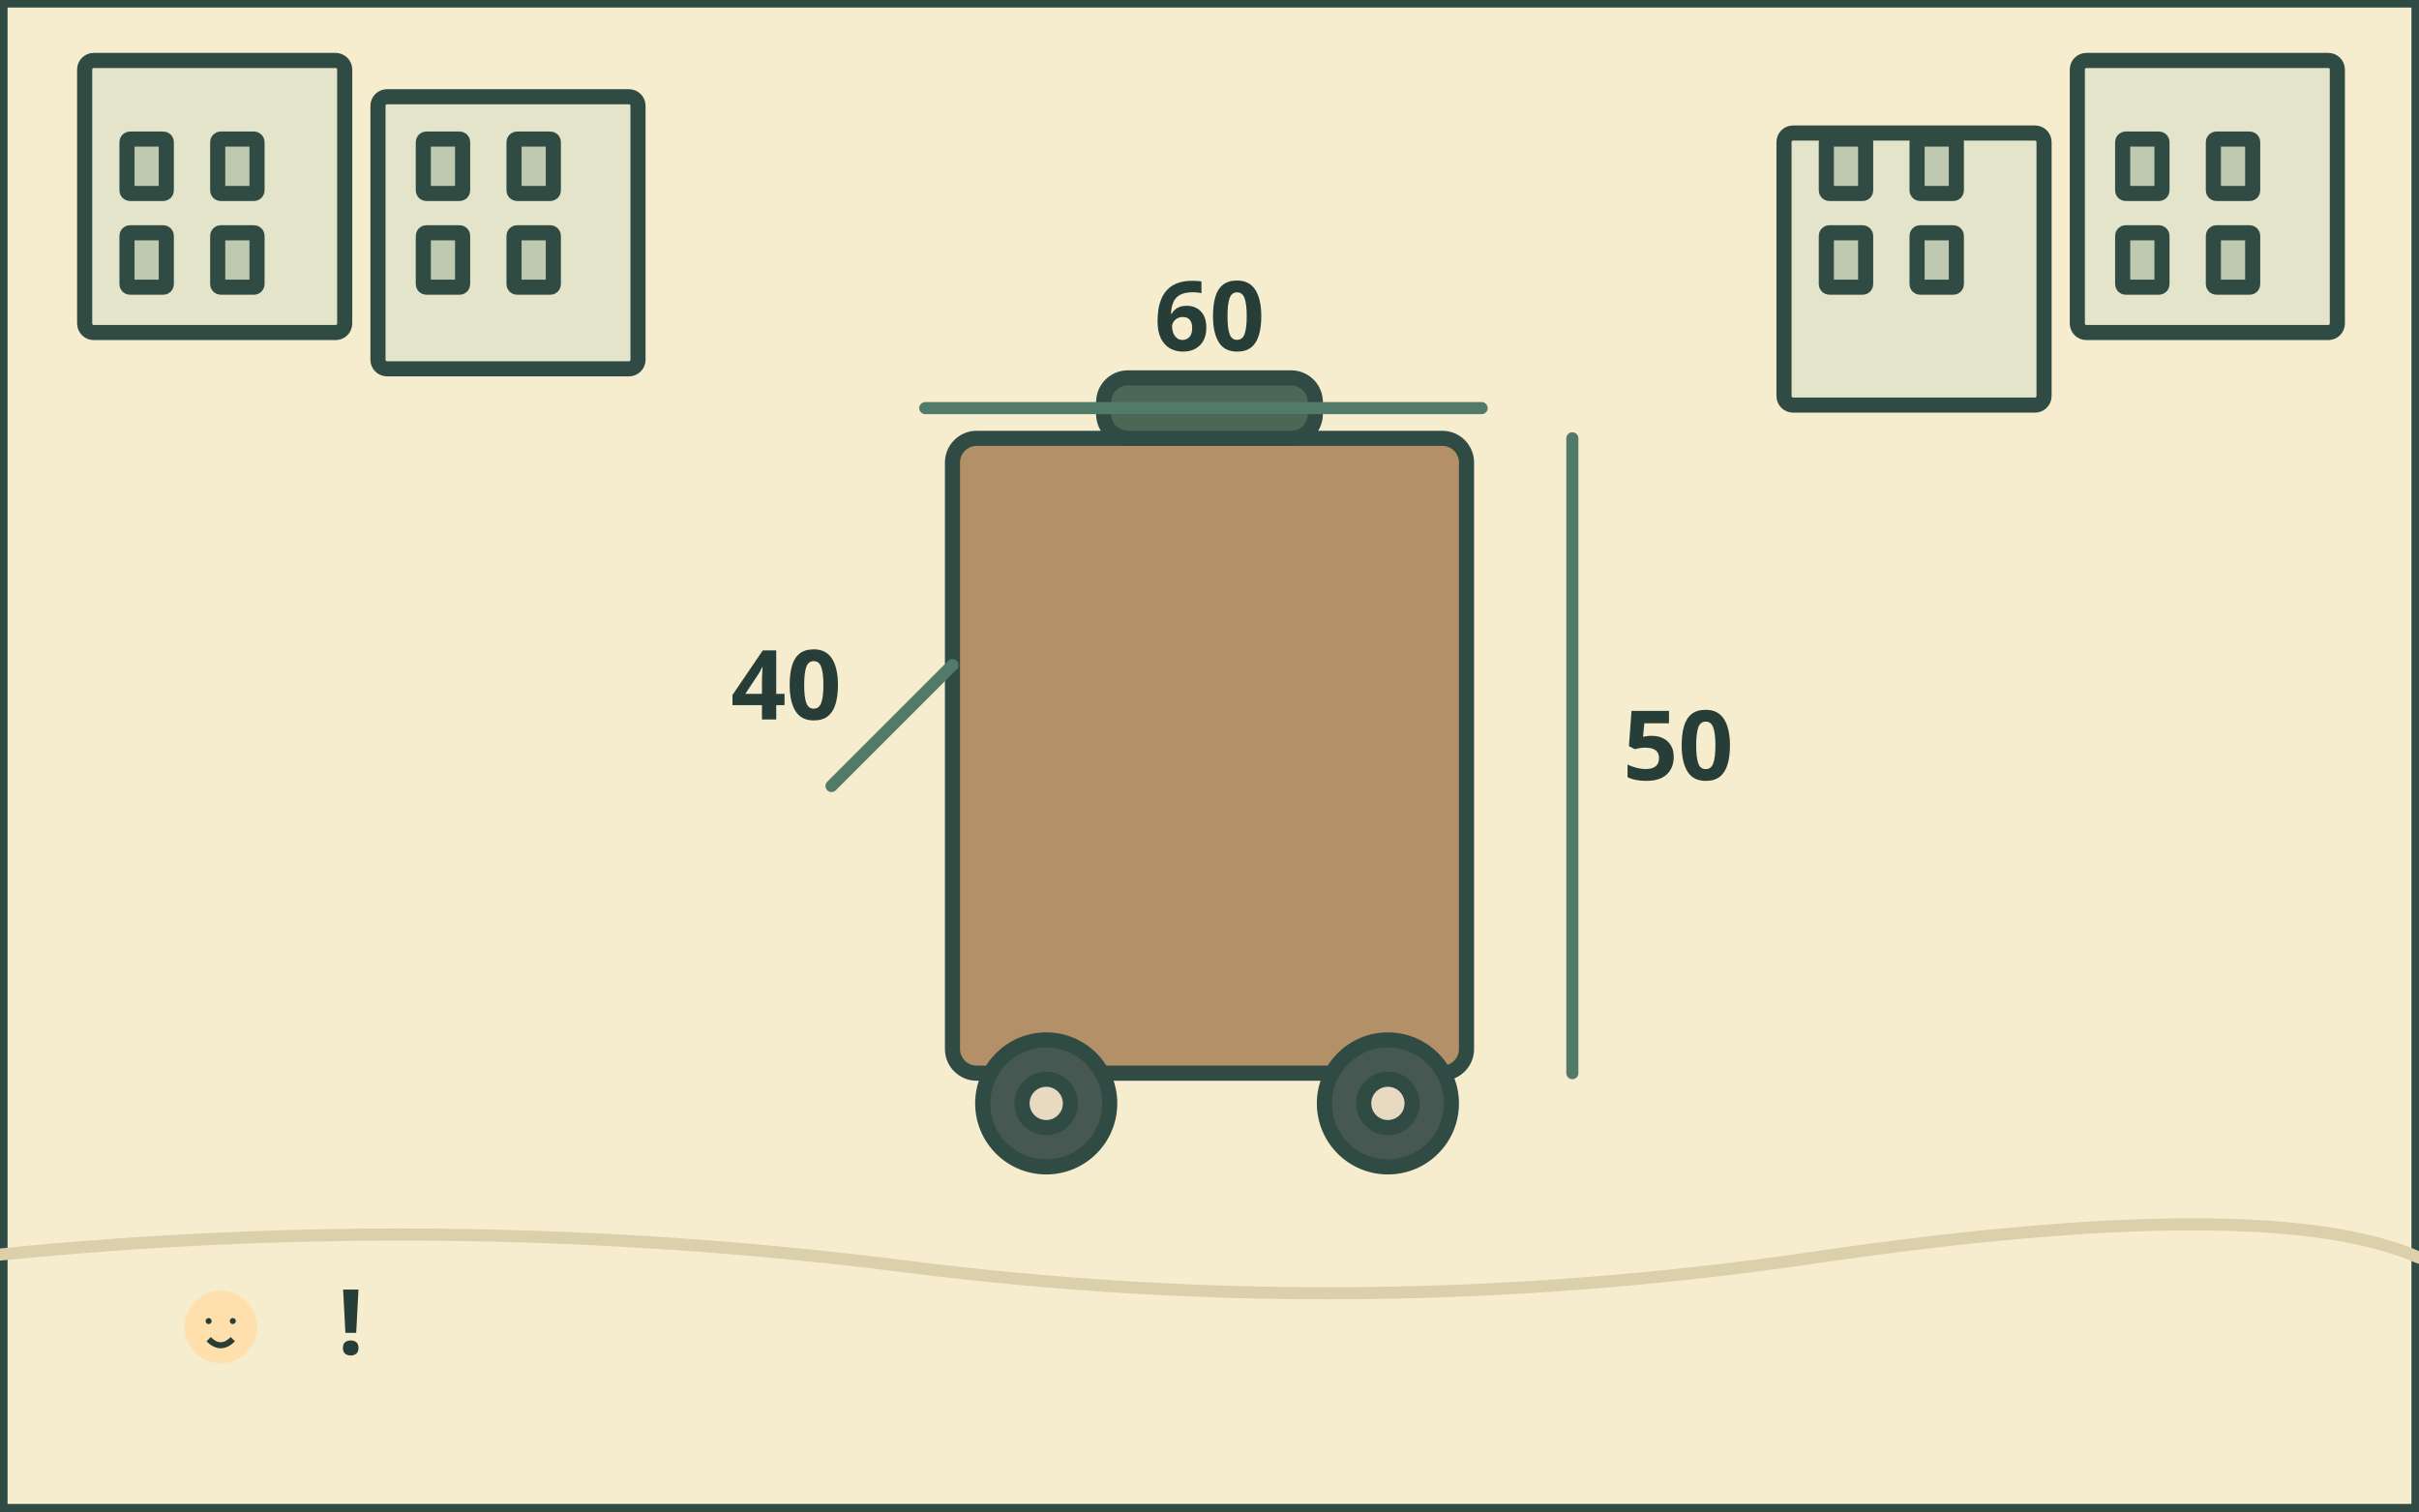
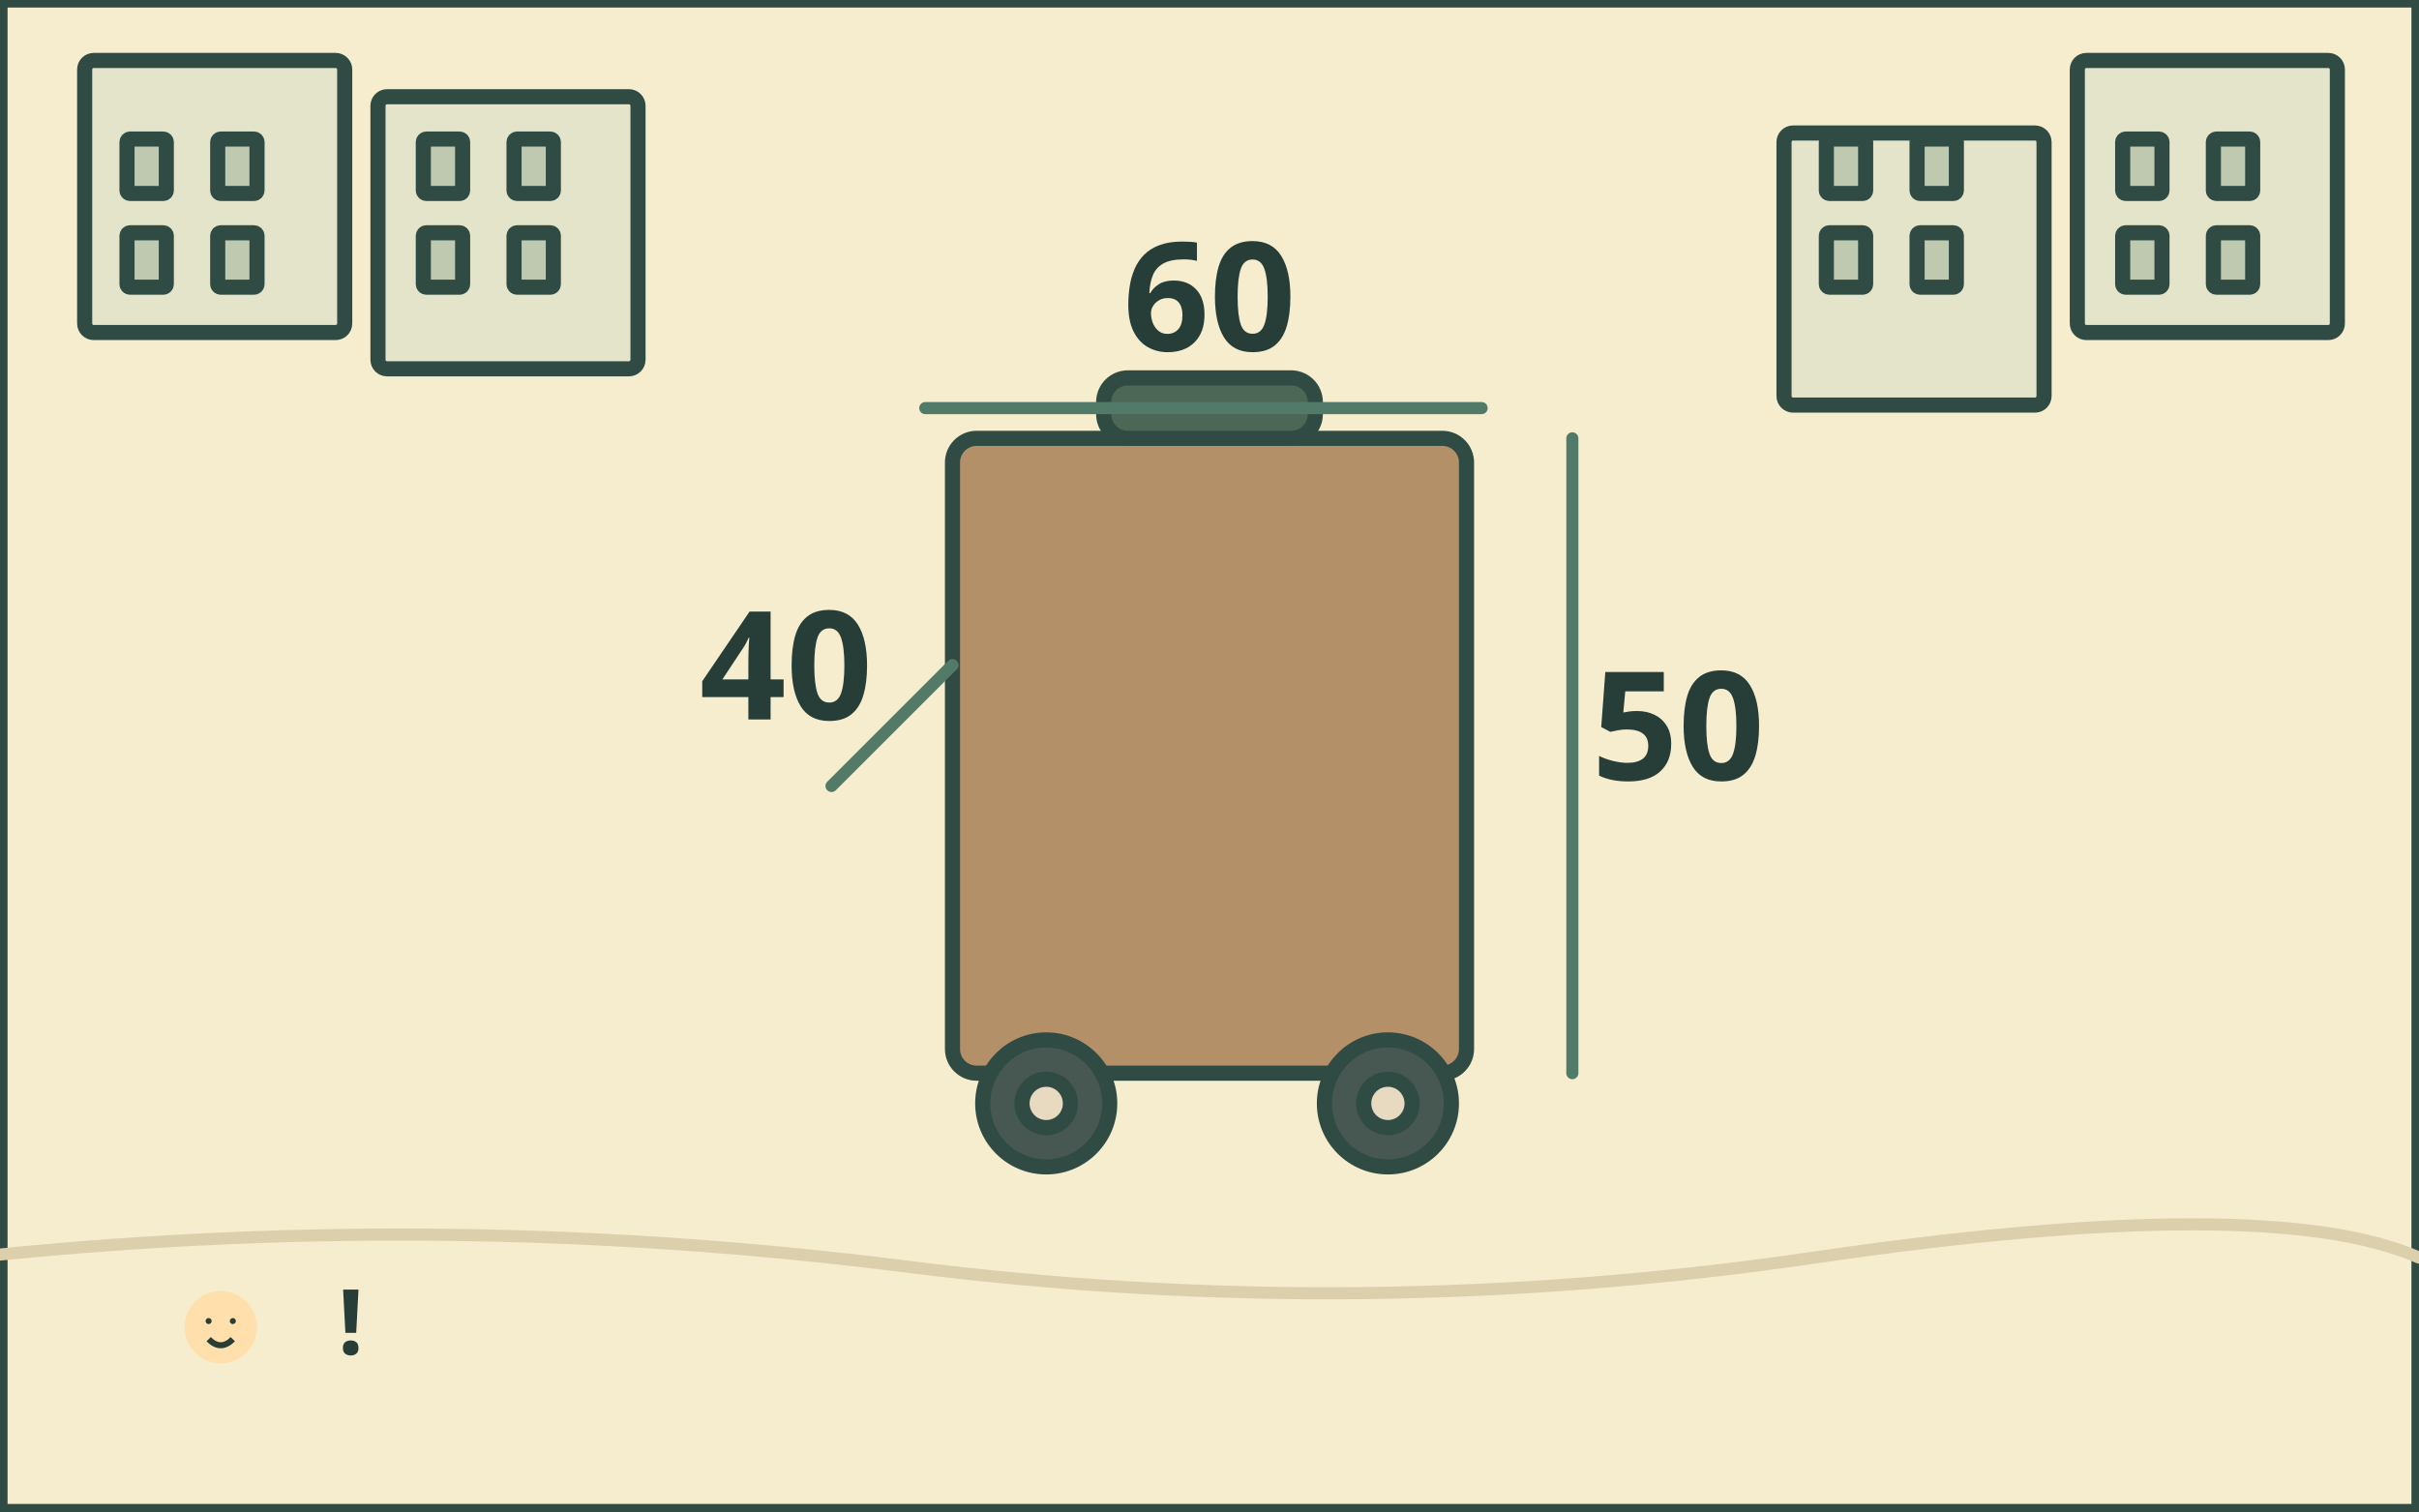
<svg xmlns="http://www.w3.org/2000/svg" width="800" height="500" viewBox="0 0 800 500">
  <g stroke="#304b43" stroke-width="5" stroke-linejoin="round" stroke-linecap="round">
    <rect x="0" y="0" width="800" height="500" rx="0" fill="#f6edcf" />
    <rect x="28" y="20" width="86" height="90" rx="3" fill="#e3e4c9" />
    <rect x="125" y="32" width="86" height="90" rx="3" fill="#e3e4c9" />
    <rect x="590" y="44" width="86" height="90" rx="3" fill="#e3e4c9" />
    <rect x="687" y="20" width="86" height="90" rx="3" fill="#e3e4c9" />
    <rect x="42" y="46" width="13" height="18" rx="1" fill="#bec9b0" />
    <rect x="42" y="77" width="13" height="18" rx="1" fill="#bec9b0" />
    <rect x="72" y="46" width="13" height="18" rx="1" fill="#bec9b0" />
    <rect x="72" y="77" width="13" height="18" rx="1" fill="#bec9b0" />
    <rect x="140" y="46" width="13" height="18" rx="1" fill="#bec9b0" />
    <rect x="140" y="77" width="13" height="18" rx="1" fill="#bec9b0" />
    <rect x="170" y="46" width="13" height="18" rx="1" fill="#bec9b0" />
    <rect x="170" y="77" width="13" height="18" rx="1" fill="#bec9b0" />
    <rect x="604" y="46" width="13" height="18" rx="1" fill="#bec9b0" />
    <rect x="604" y="77" width="13" height="18" rx="1" fill="#bec9b0" />
    <rect x="634" y="46" width="13" height="18" rx="1" fill="#bec9b0" />
    <rect x="634" y="77" width="13" height="18" rx="1" fill="#bec9b0" />
    <rect x="702" y="46" width="13" height="18" rx="1" fill="#bec9b0" />
    <rect x="702" y="77" width="13" height="18" rx="1" fill="#bec9b0" />
    <rect x="732" y="46" width="13" height="18" rx="1" fill="#bec9b0" />
    <rect x="732" y="77" width="13" height="18" rx="1" fill="#bec9b0" />
    <path d="M0 415Q150 400 300 419T600 416T800 416" fill="none" stroke="#dbcfac" stroke-width="4" />
    <rect x="315" y="145" width="170" height="210" rx="8" fill="#b49068" />
    <rect x="365" y="125" width="70" height="20" rx="8" fill="#4d6756" />
    <path d="M306 135L490 135" fill="none" stroke="#527a68" stroke-width="4" />
-     <text x="400" y="116" font-size="32" fill="#263e37" stroke="none" text-anchor="middle" font-family="sans-serif" font-weight="700">60</text>
+     <text x="400" y="116" font-size="50" fill="#263e37" stroke="none" text-anchor="middle" font-family="sans-serif" font-weight="700">60</text>
    <path d="M520 145L520 355" fill="none" stroke="#527a68" stroke-width="4" />
-     <text x="555" y="258" font-size="32" fill="#263e37" stroke="none" text-anchor="middle" font-family="sans-serif" font-weight="700">50</text>
+     <text x="555" y="258" font-size="50" fill="#263e37" stroke="none" text-anchor="middle" font-family="sans-serif" font-weight="700">50</text>
    <path d="M275 260L315 220" fill="none" stroke="#527a68" stroke-width="4" />
-     <text x="260" y="238" font-size="32" fill="#263e37" stroke="none" text-anchor="middle" font-family="sans-serif" font-weight="700">40</text>
+     <text x="260" y="238" font-size="50" fill="#263e37" stroke="none" text-anchor="middle" font-family="sans-serif" font-weight="700">40</text>
    <circle cx="346" cy="365" r="21" fill="#475752" />
    <circle cx="346" cy="365" r="8" fill="#e7dac1" />
    <circle cx="459" cy="365" r="21" fill="#475752" />
    <circle cx="459" cy="365" r="8" fill="#e7dac1" />
  </g>
  <g stroke="none">
    <circle cx="73" cy="439" r="12" fill="#ffe0ac" />
    <circle cx="69" cy="437" r="1" fill="#293e35" />
    <circle cx="77" cy="437" r="1" fill="#293e35" />
    <path d="M69 443q4 4 8 0" fill="none" stroke="#293e35" stroke-width="2" />
    <text x="116" y="448" font-size="30" fill="#263e37" stroke="none" text-anchor="middle" font-family="sans-serif" font-weight="700">!</text>
  </g>
</svg>
